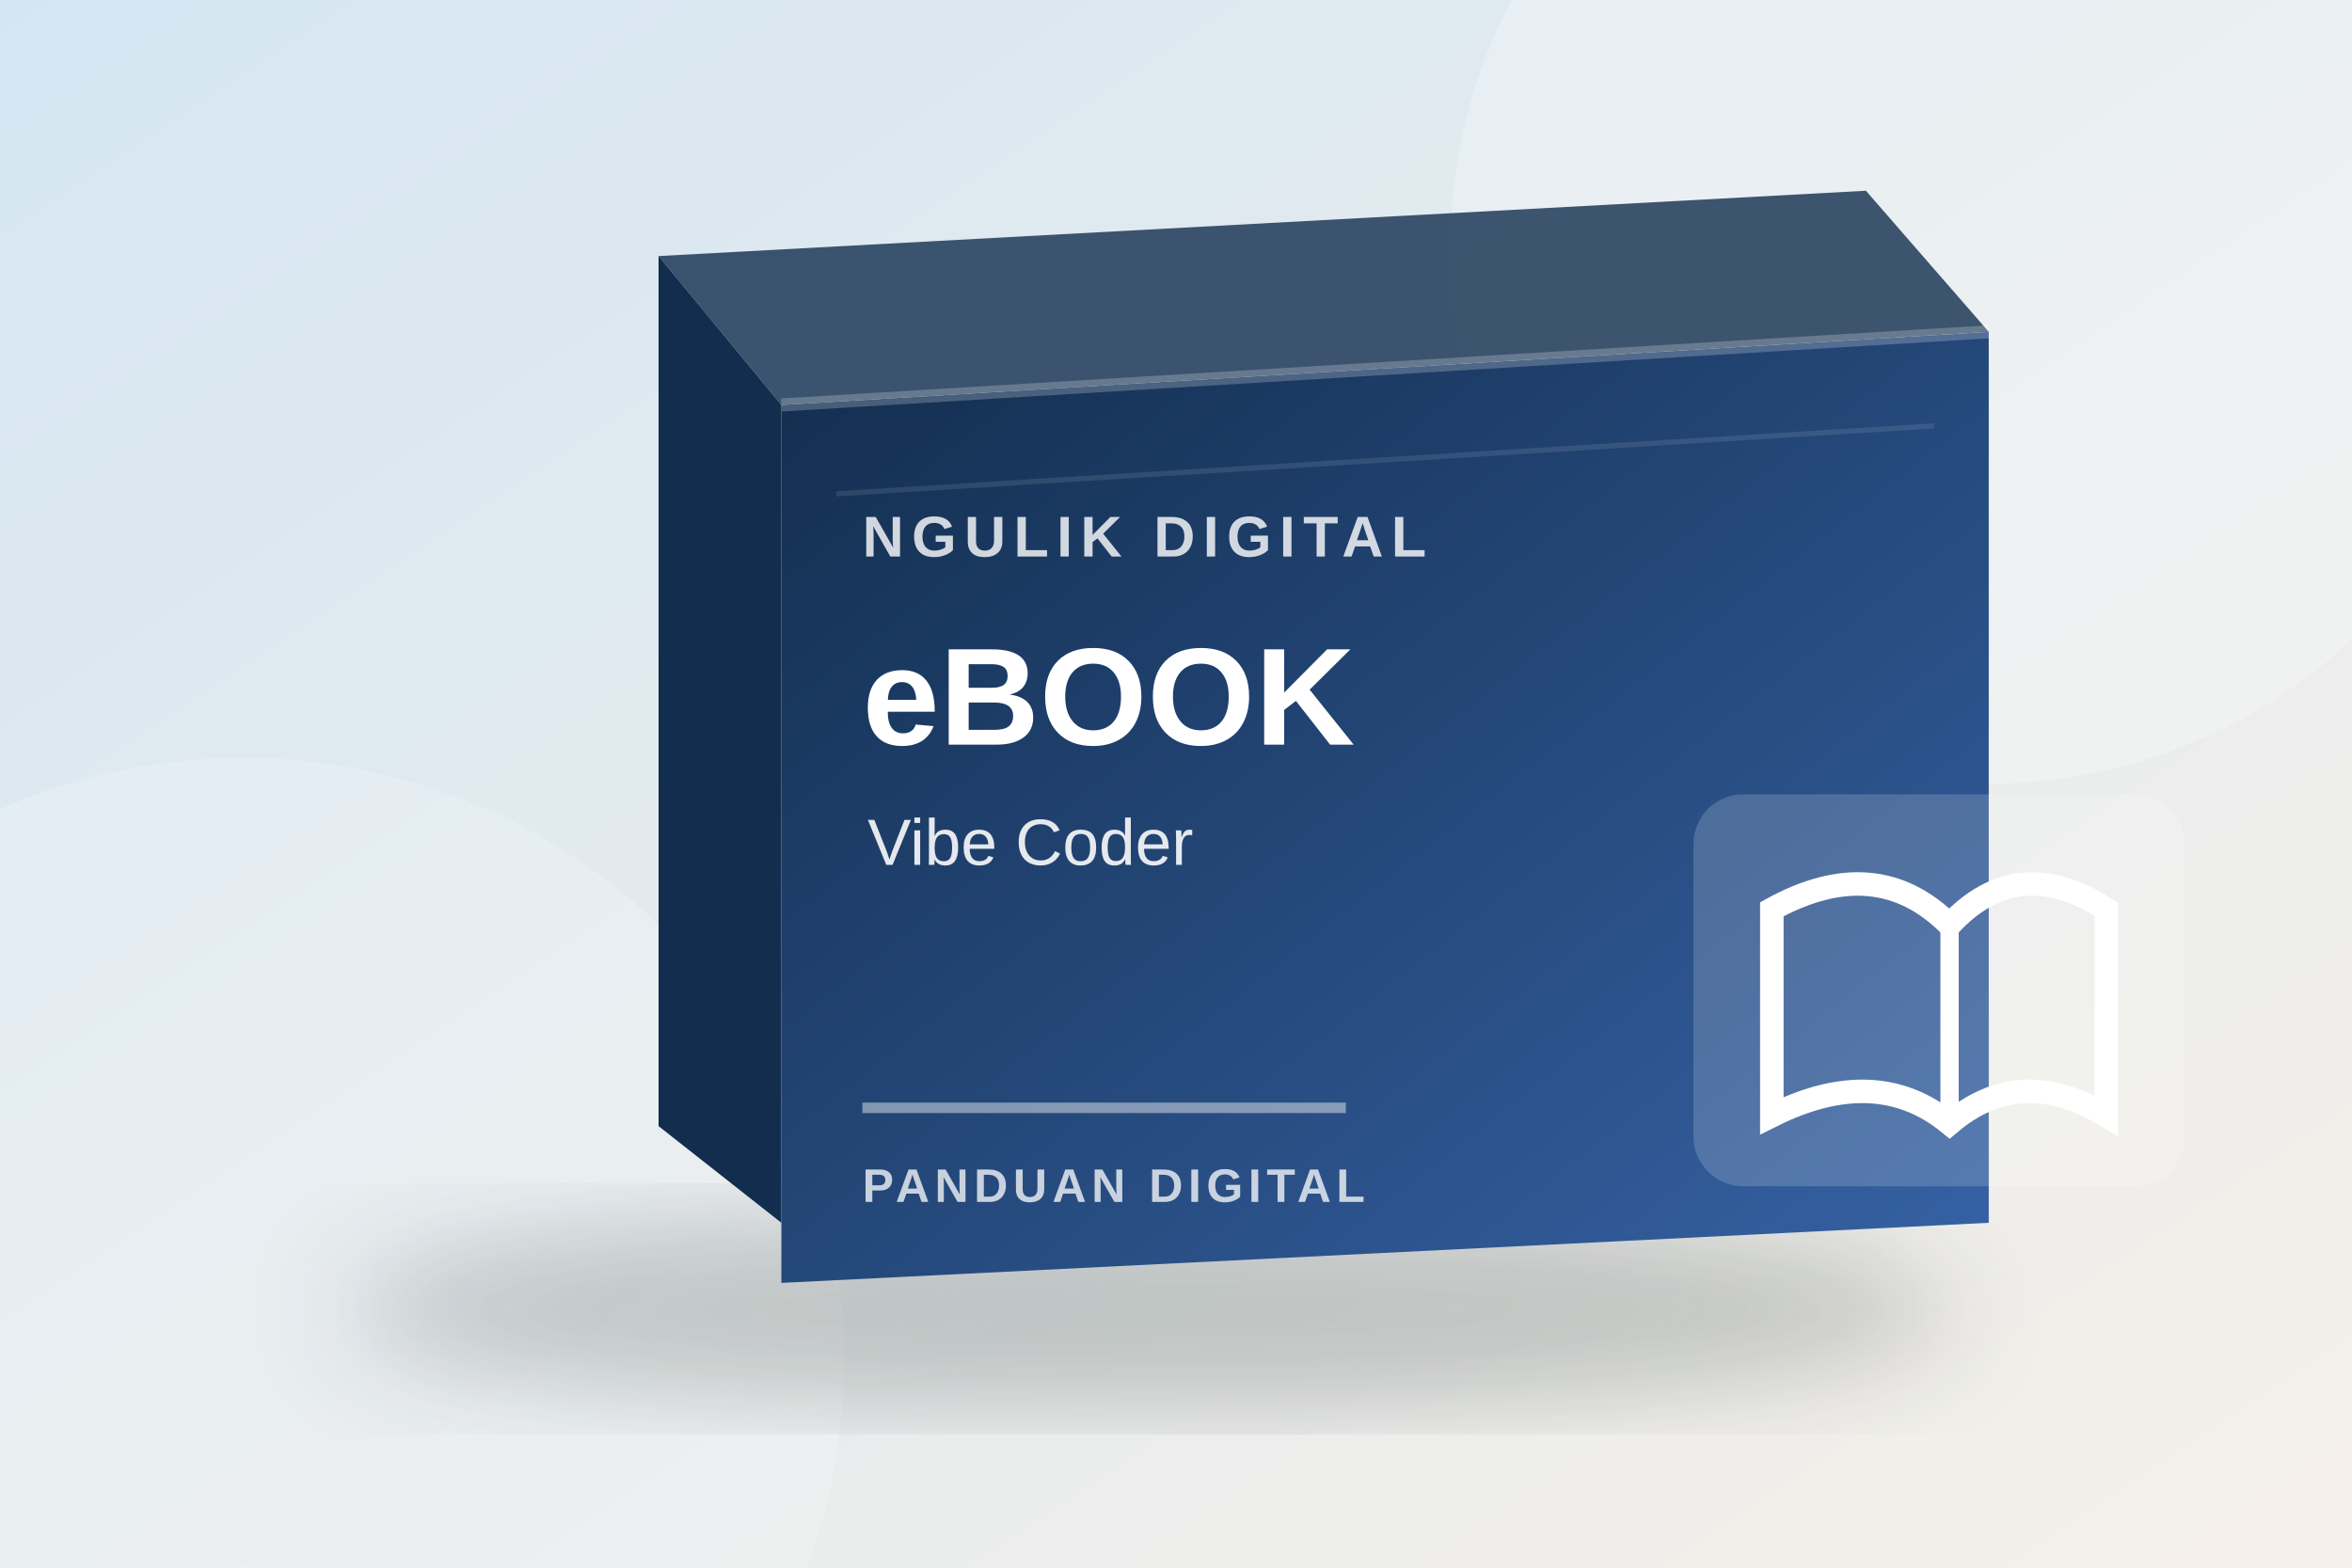
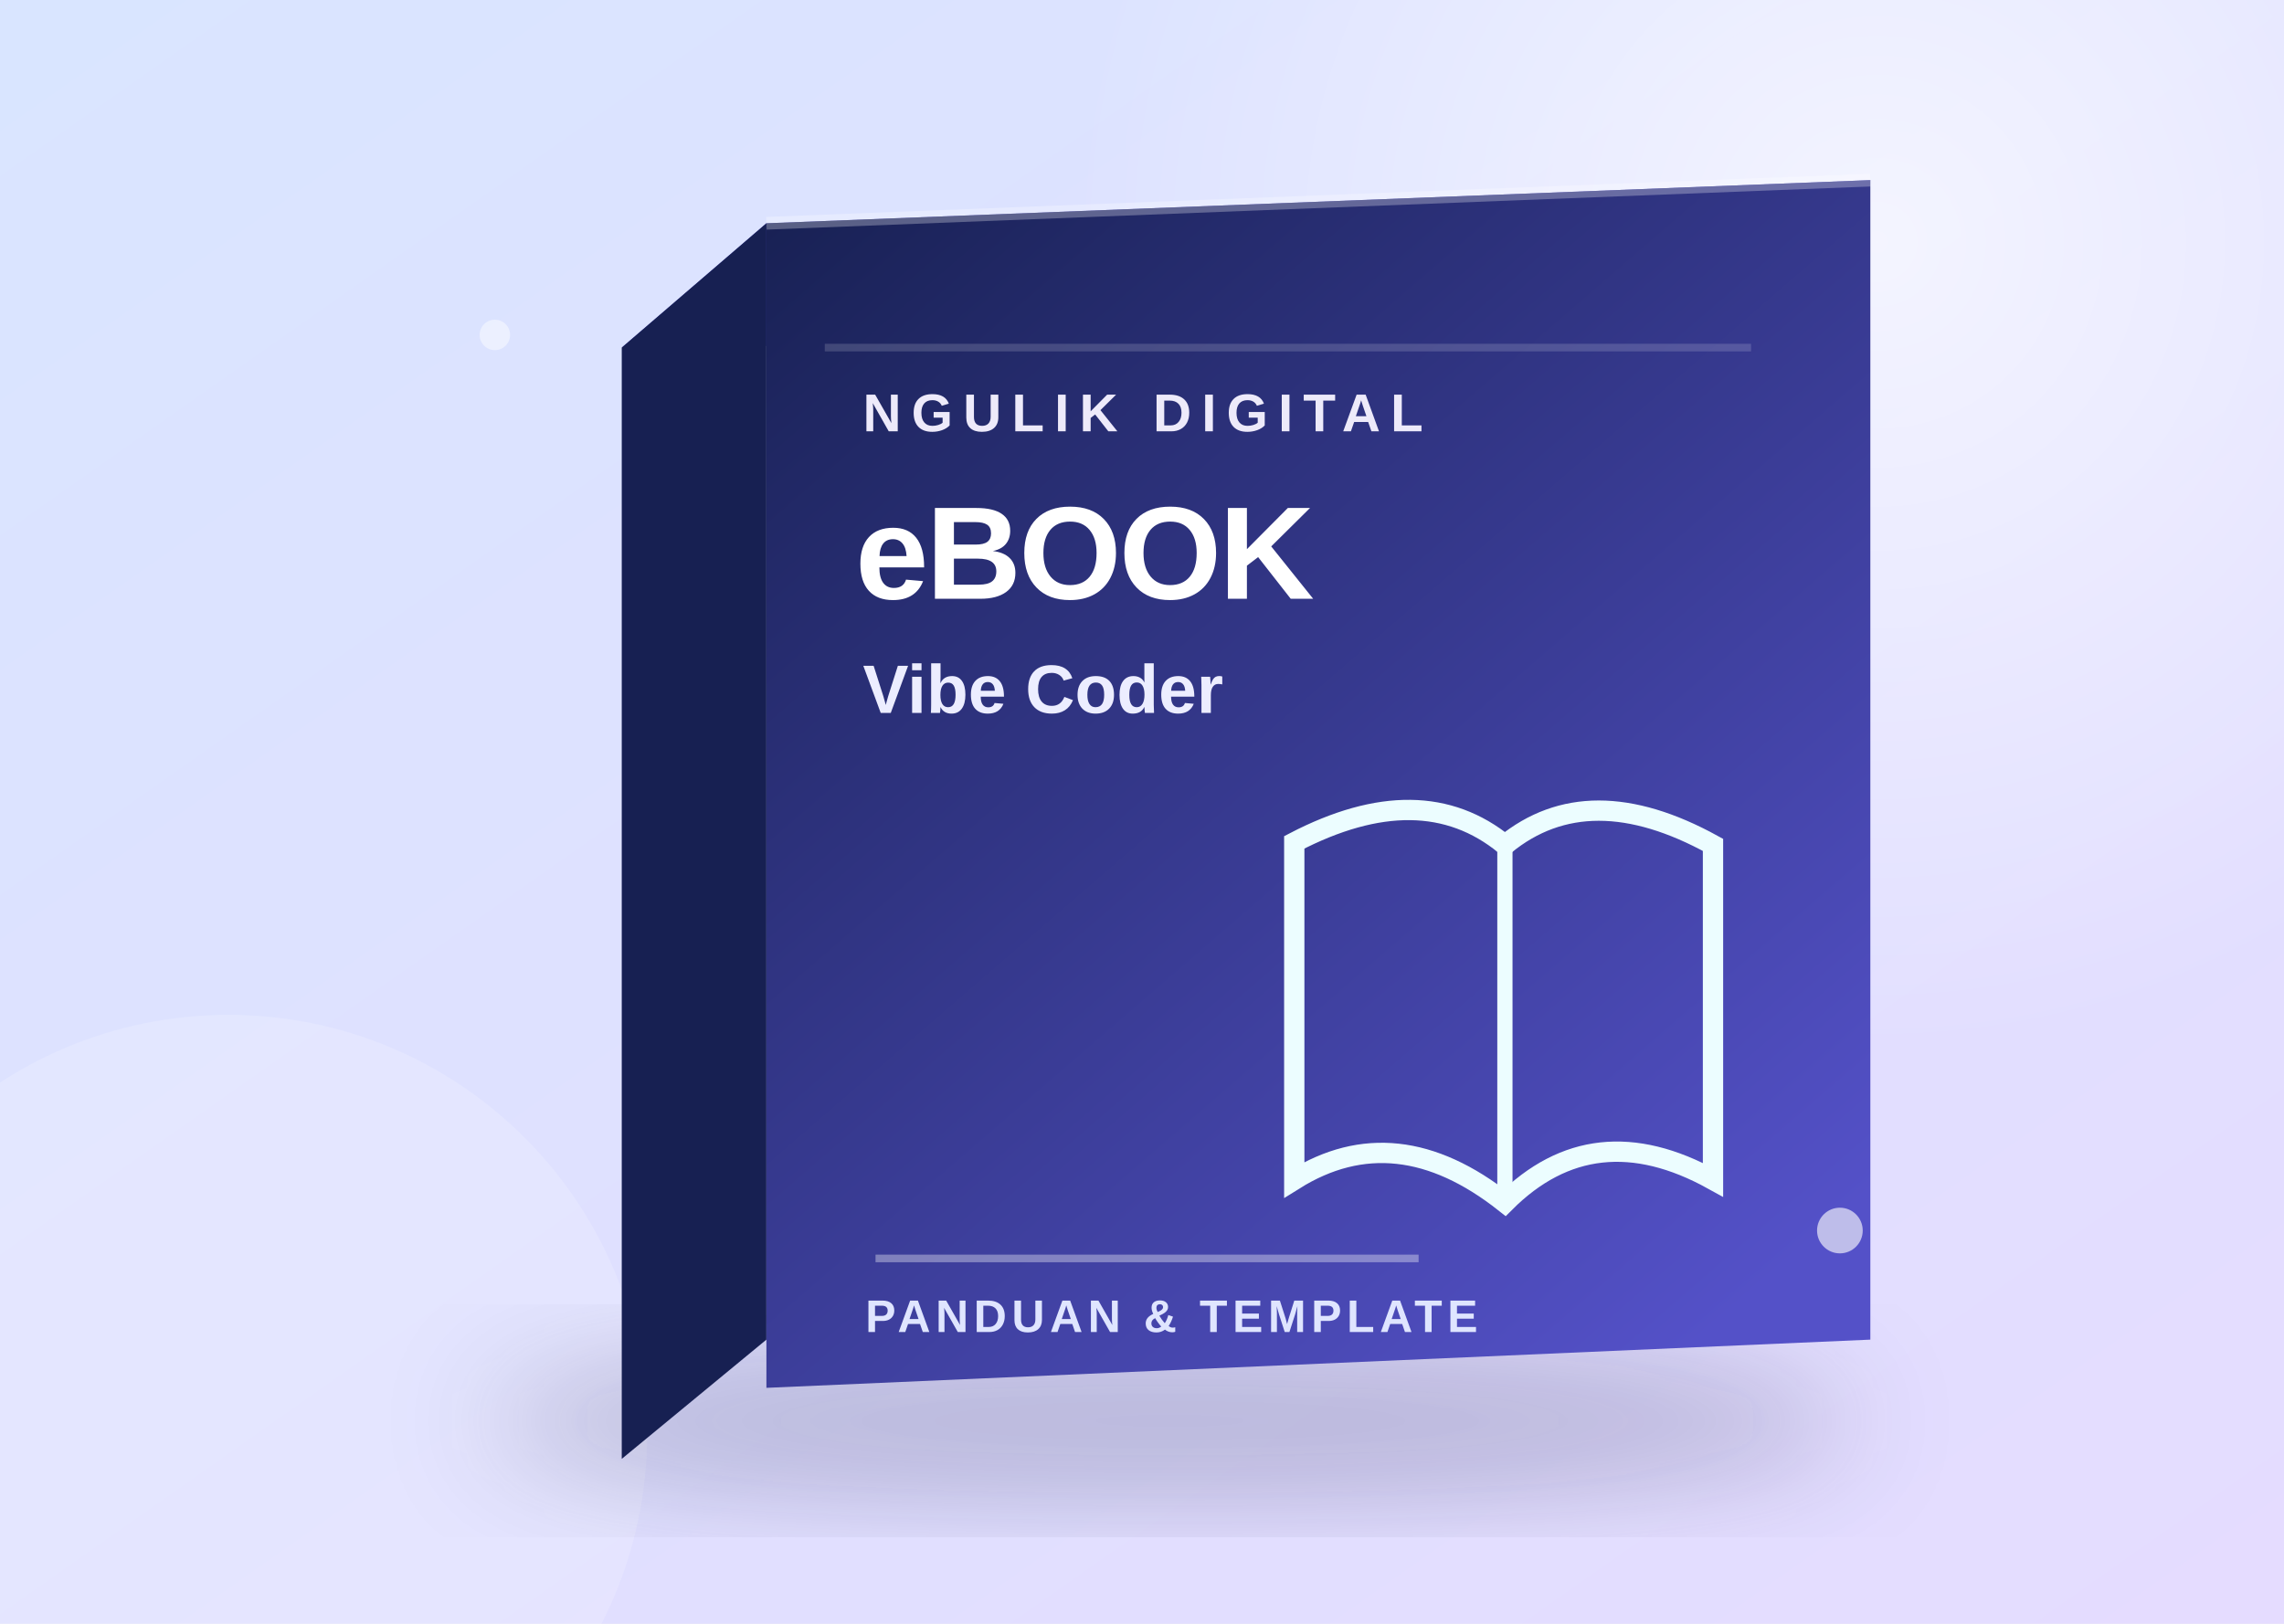
- <svg xmlns="http://www.w3.org/2000/svg" viewBox="0 0 900 600" role="img" aria-label="Ilustrasi eBOOK">
+ <svg xmlns="http://www.w3.org/2000/svg" viewBox="0 0 900 640" aria-label="eBOOK - Vibe Coder" role="img">
  <defs>
-     <linearGradient id="bg" x2="1" y2="1">
-       <stop stop-color="#d5e6f3" />
-       <stop offset="1" stop-color="#f5f0e9" />
+     <linearGradient id="bg" x1="0" x2="1" y2="1">
+       <stop stop-color="#d9e5ff" />
+       <stop offset="1" stop-color="#e5dcff" />
    </linearGradient>
-     <linearGradient id="cover" x2="1" y2="1">
-       <stop stop-color="#122d4d" />
-       <stop offset="1" stop-color="#3662a5" />
+     <linearGradient id="box" x1="0" y1="0" x2=".8" y2="1">
+       <stop stop-color="#172052" />
+       <stop offset="1" stop-color="#5451c8" />
    </linearGradient>
-     <filter id="s">
-       <feGaussianBlur stdDeviation="20" />
+     <radialGradient id="glow">
+       <stop stop-color="#fff" stop-opacity=".65" />
+       <stop offset="1" stop-color="#fff" stop-opacity="0" />
+     </radialGradient>
+     <filter id="shadow">
+       <feGaussianBlur stdDeviation="22" />
    </filter>
  </defs>
-   <rect width="900" height="600" fill="url(#bg)" />
-   <circle cx="760" cy="95" r="205" fill="#ffffff" opacity=".24" />
-   <circle cx="93" cy="520" r="230" fill="#ffffff" opacity=".17" />
-   <ellipse cx="440" cy="501" rx="308" ry="40" fill="#28312e" opacity=".22" filter="url(#s)" />
-   <g transform="translate(140 70)">
-     <path d="M112 28 L574 3 L621 57 L159 85Z" fill="#122d4d" opacity=".8" />
-     <path d="M112 28 L159 85 V398 L112 361Z" fill="#122d4d" />
-     <path d="M159 85 L621 57 V398 L159 421Z" fill="url(#cover)" />
-     <path d="M159 85 L621 57" fill="none" stroke="#fff" stroke-opacity=".22" stroke-width="5" />
-     <path d="M180 119 L600 93" stroke="#fff" stroke-opacity=".1" stroke-width="2" />
-     <text x="190" y="143" font-size="22" fill="#fff" opacity=".8" font-family="Arial,sans-serif" font-weight="700" letter-spacing="3">NGULIK DIGITAL</text>
-     <text x="190" y="215" font-size="53" fill="#fff" font-family="Arial,sans-serif" font-weight="800">eBOOK</text>
-     <text x="192" y="261" font-size="25" fill="#fff" opacity=".88" font-family="Arial,sans-serif" font-weight="500">Vibe Coder</text>
-     <path d="M190 354 H375" stroke="#fff" stroke-opacity=".44" stroke-width="4" />
-     <text x="190" y="390" font-size="18" fill="#fff" opacity=".75" font-family="Arial,sans-serif" font-weight="700" letter-spacing="2">PANDUAN DIGITAL</text>
-     <g transform="translate(508 234)">
-       <rect width="188" height="150" rx="19" fill="#ffffff" opacity=".17" />
-       <path d="M30 44 Q70 22 98 50 Q124 22 158 44 V123 Q125 103 98 126 Q70 103 30 123Z" fill="none" stroke="white" stroke-width="9" />
-       <path d="M98 50 V126" stroke="white" stroke-width="7" />
-     </g>
+   <rect width="900" height="640" fill="url(#bg)" />
+   <circle cx="740" cy="95" r="320" fill="url(#glow)" />
+   <circle cx="90" cy="565" r="165" fill="#fff" opacity=".17" />
+   <ellipse cx="461" cy="560" rx="270" ry="38" fill="#202052" opacity=".20" filter="url(#shadow)" />
+   <g transform="translate(125 70)">
+     <path d="M120 67L177 18L612 1L565 62Z" fill="#5451c8" />
+     <path d="M120 67L177 18V458L120 505Z" fill="#172052" />
+     <path d="M177 18L612 1V458L177 477Z" fill="url(#box)" />
+     <path d="M177 18L612 1" fill="none" stroke="#fff" stroke-opacity=".28" stroke-width="5" />
+     <path d="M200 67H565" fill="none" stroke="#fff" stroke-opacity=".16" stroke-width="3" />
+     <text x="215" y="100" font-family="Arial,sans-serif" font-size="21" font-weight="700" letter-spacing="4" fill="#edeafa">NGULIK DIGITAL</text>
+     <text x="212" y="166" font-family="Arial,sans-serif" font-size="52" font-weight="800" letter-spacing="-1" fill="#fff">eBOOK</text>
+     <text x="215" y="211" font-family="Arial,sans-serif" font-size="27" font-weight="600" fill="#ecedff">Vibe Coder</text>
+     <path d="M220 426H434" stroke="#fff" stroke-opacity=".35" stroke-width="3" />
+     <text x="216" y="455" font-family="Arial,sans-serif" font-size="18" font-weight="700" letter-spacing="2" fill="#dfe5ff">PANDUAN &amp; TEMPLATE</text>
+     <path d="M385 262 Q435 236 468 263 Q501 236 550 263 L550 395 Q503 369 468 404 Q425 370 385 395Z" fill="none" stroke="#ecfdff" stroke-width="8" />
+     <path d="M468 263V405" stroke="#ecfdff" stroke-width="6" />
  </g>
+   <circle cx="725" cy="485" r="9" fill="#fff" opacity=".62" />
+   <circle cx="195" cy="132" r="6" fill="#fff" opacity=".45" />
</svg>
